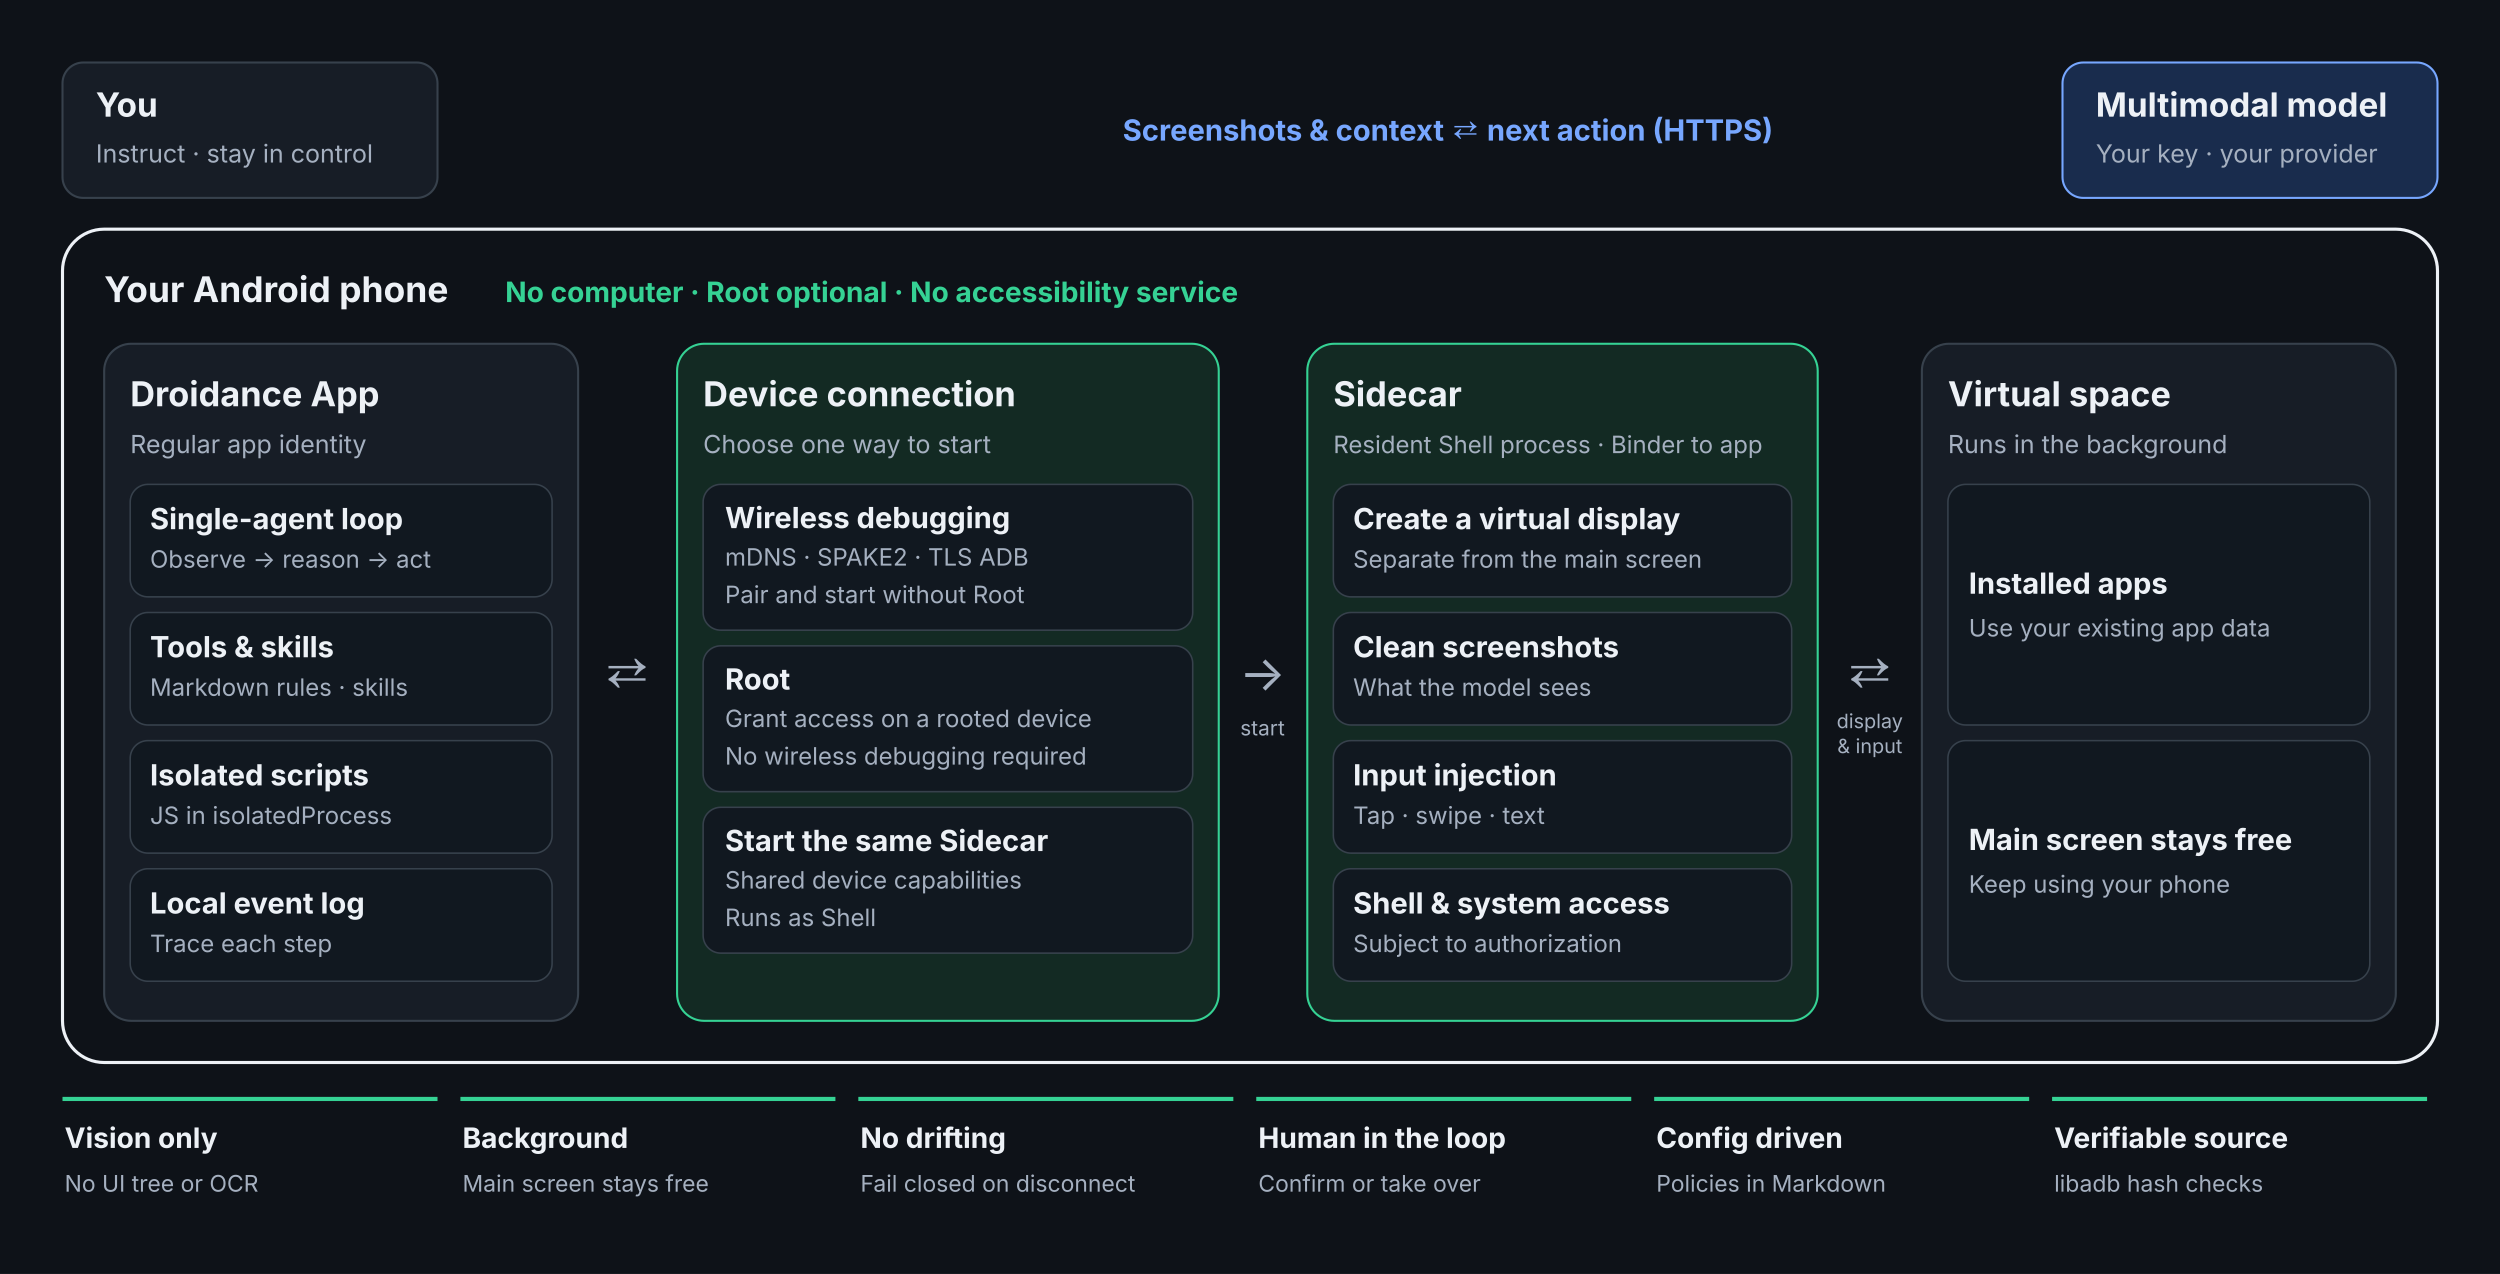
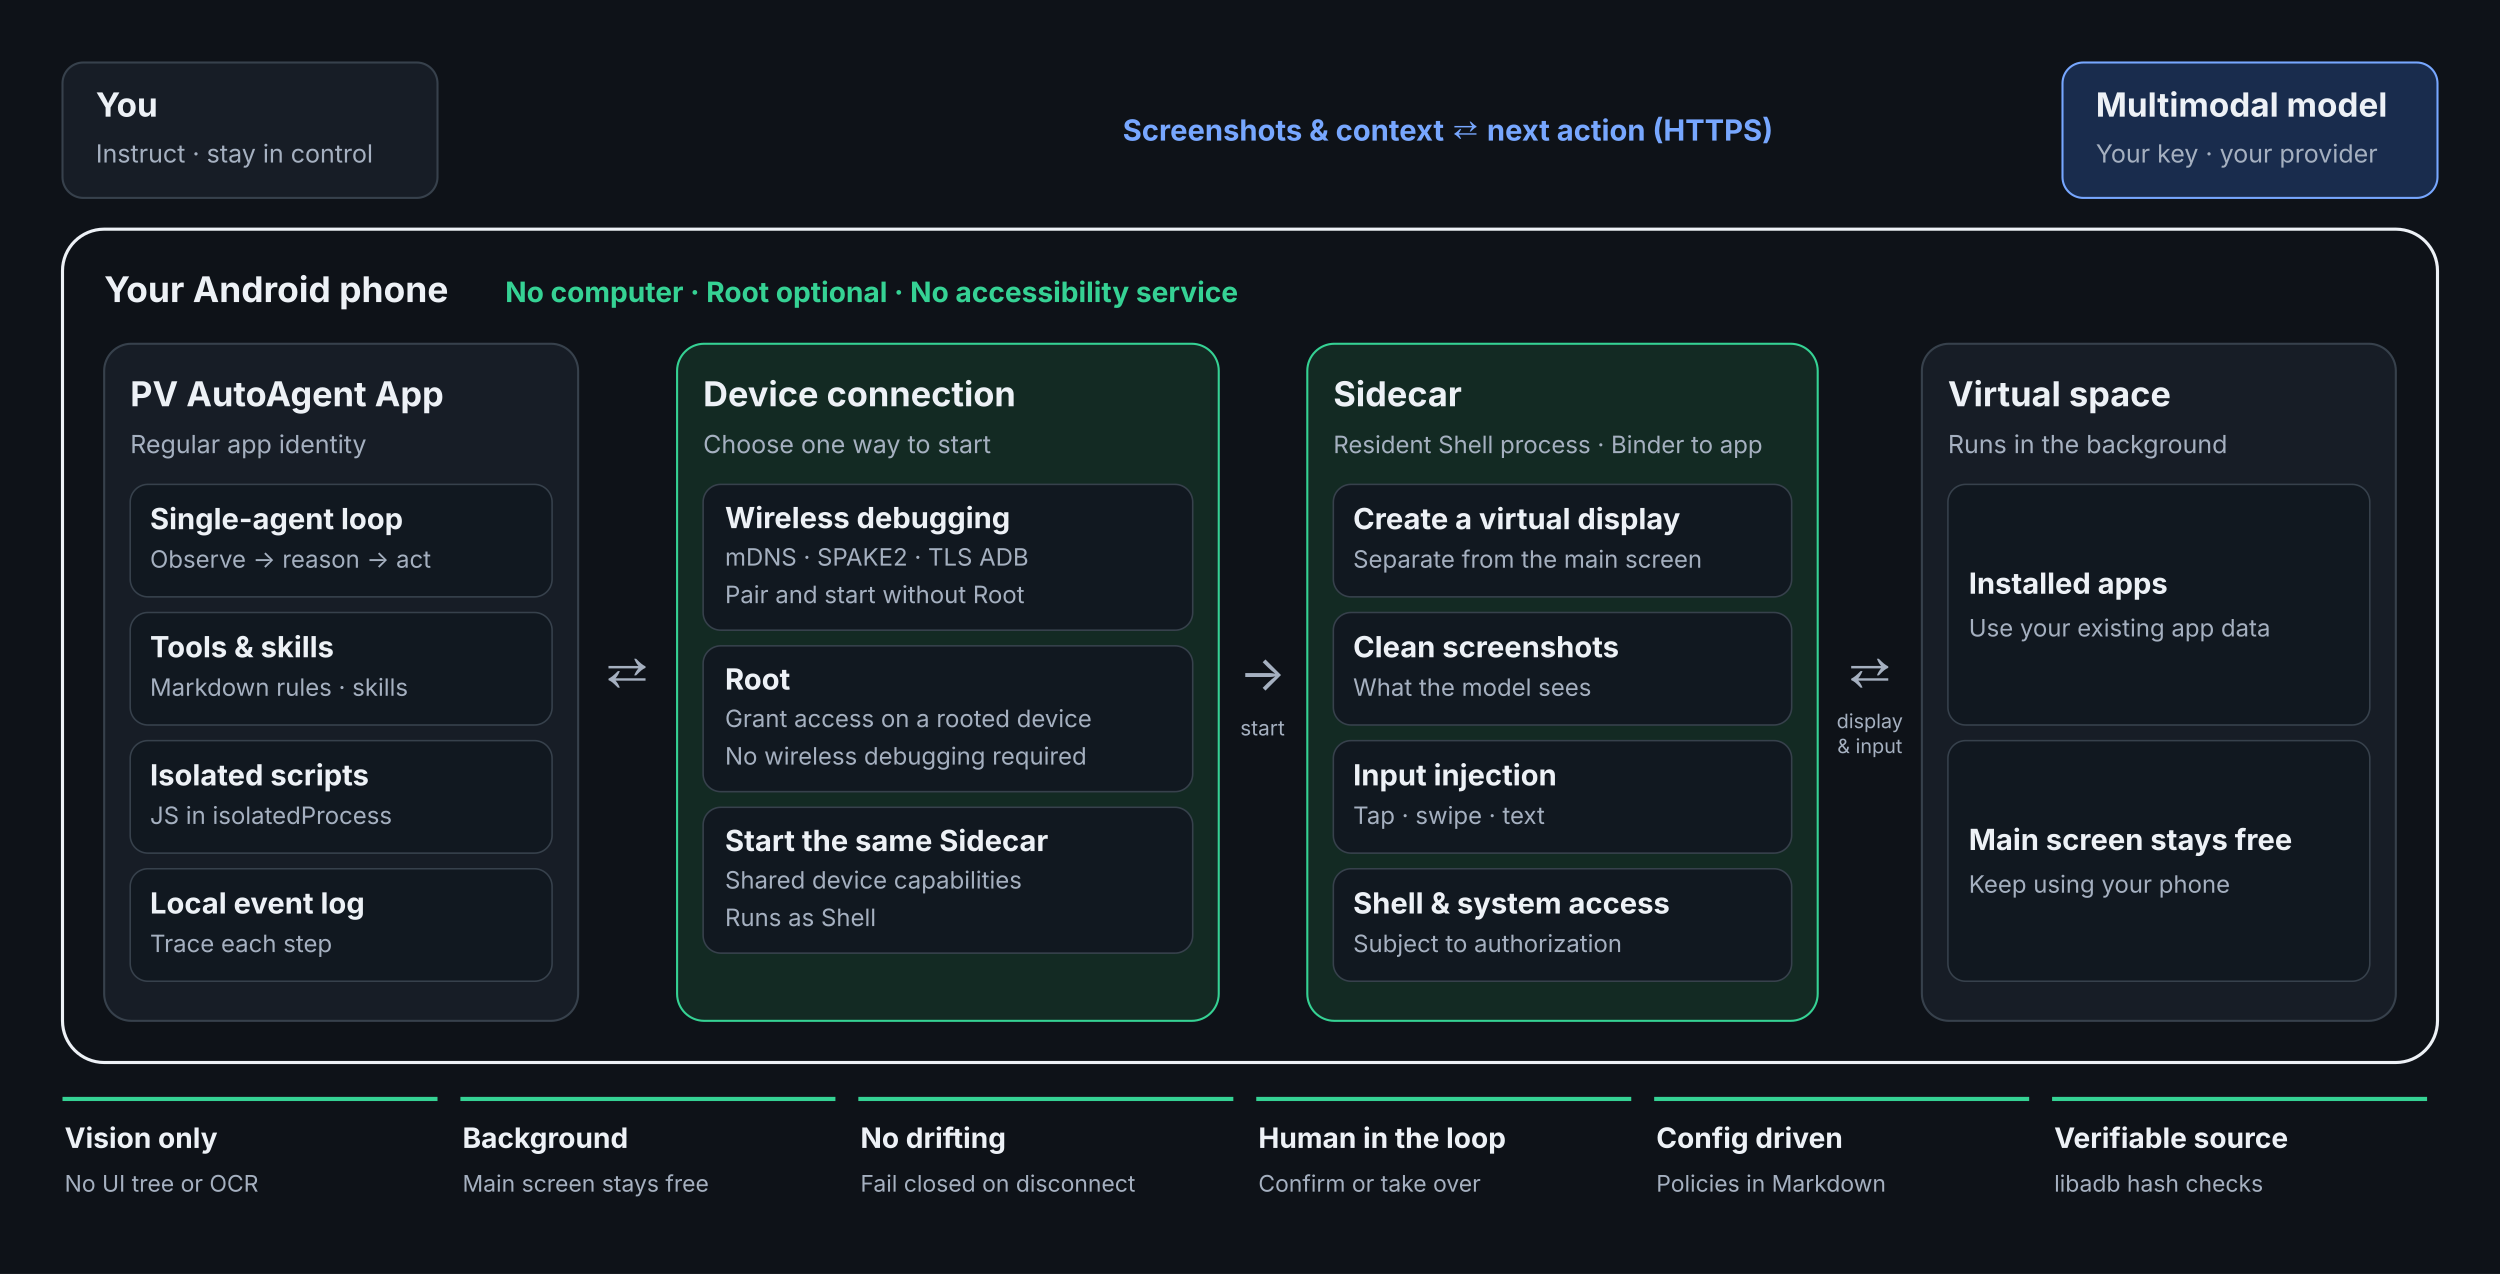
- <svg xmlns="http://www.w3.org/2000/svg" width="2400" height="1223" viewBox="0 0 2400 1223" role="img" aria-label="Droidance architecture: wireless debugging or Root starts a shared shell Sidecar for virtual-space control">
+ <svg xmlns="http://www.w3.org/2000/svg" width="2400" height="1223" viewBox="0 0 2400 1223" role="img" aria-label="PV AutoAgent architecture: wireless debugging or Root starts a shared shell Sidecar for virtual-space control">
  <rect width="2400" height="1223" fill="#0e1218" />
  <style>text{font-family: -apple-system, BlinkMacSystemFont, "Helvetica Neue", "PingFang SC", "Microsoft YaHei", sans-serif;}</style>
  <rect x="60" y="60" width="360" height="130" rx="20" fill="#171d26" stroke="#37414c" stroke-width="2" />
  <text x="92" y="112" font-size="32" font-weight="700" fill="#edf1f6" text-anchor="start">You</text>
  <text x="92" y="156" font-size="24" font-weight="400" fill="#a5b0c0" text-anchor="start">Instruct · stay in control</text>
  <rect x="1980" y="60" width="360" height="130" rx="20" fill="#192c4d" stroke="#77a7ff" stroke-width="2" />
  <text x="2012" y="112" font-size="32" font-weight="700" fill="#edf1f6" text-anchor="start">Multimodal model</text>
  <text x="2012" y="156" font-size="24" font-weight="400" fill="#a5b0c0" text-anchor="start">Your key · your provider</text>
  <text x="1390" y="135" font-size="28" font-weight="650" fill="#77a7ff" text-anchor="middle">Screenshots &amp; context  ⇄  next action (HTTPS)</text>
  <rect x="60" y="220" width="2280" height="800" rx="40" fill="#0e1218" stroke="#edf1f6" stroke-width="3" />
  <text x="100" y="290" font-size="34" font-weight="700" fill="#edf1f6" text-anchor="start">Your Android phone</text>
  <text x="485" y="290" font-size="27" font-weight="650" fill="#35d294" text-anchor="start">No computer · Root optional · No accessibility service</text>
  <rect x="100" y="330" width="455" height="650" rx="26" fill="#171d26" stroke="#37414c" stroke-width="2" />
-   <text x="125" y="390" font-size="33" font-weight="700" fill="#edf1f6" text-anchor="start">Droidance App</text>
+   <text x="125" y="390" font-size="33" font-weight="700" fill="#edf1f6" text-anchor="start">PV AutoAgent App</text>
  <text x="125" y="435" font-size="24" font-weight="400" fill="#a5b0c0" text-anchor="start">Regular app identity</text>
  <rect x="125" y="465" width="405" height="108" rx="17" fill="#111820" stroke="#37414c" stroke-width="1.5" />
  <text x="144" y="508" font-size="28" font-weight="650" fill="#edf1f6" text-anchor="start">Single-agent loop</text>
  <text x="144" y="545" font-size="23" font-weight="400" fill="#a5b0c0" text-anchor="start">Observe → reason → act</text>
  <rect x="125" y="588" width="405" height="108" rx="17" fill="#111820" stroke="#37414c" stroke-width="1.5" />
  <text x="144" y="631" font-size="28" font-weight="650" fill="#edf1f6" text-anchor="start">Tools &amp; skills</text>
  <text x="144" y="668" font-size="23" font-weight="400" fill="#a5b0c0" text-anchor="start">Markdown rules · skills</text>
  <rect x="125" y="711" width="405" height="108" rx="17" fill="#111820" stroke="#37414c" stroke-width="1.5" />
  <text x="144" y="754" font-size="28" font-weight="650" fill="#edf1f6" text-anchor="start">Isolated scripts</text>
  <text x="144" y="791" font-size="23" font-weight="400" fill="#a5b0c0" text-anchor="start">JS in isolatedProcess</text>
  <rect x="125" y="834" width="405" height="108" rx="17" fill="#111820" stroke="#37414c" stroke-width="1.5" />
  <text x="144" y="877" font-size="28" font-weight="650" fill="#edf1f6" text-anchor="start">Local event log</text>
  <text x="144" y="914" font-size="23" font-weight="400" fill="#a5b0c0" text-anchor="start">Trace each step</text>
  <rect x="650" y="330" width="520" height="650" rx="26" fill="#132a23" stroke="#35d294" stroke-width="2" />
  <text x="675" y="390" font-size="33" font-weight="700" fill="#edf1f6" text-anchor="start">Device connection</text>
  <text x="675" y="435" font-size="24" font-weight="400" fill="#a5b0c0" text-anchor="start">Choose one way to start</text>
  <rect x="675" y="465" width="470" height="140" rx="17" fill="#111820" stroke="#37414c" stroke-width="1.5" />
  <text x="696" y="507" font-size="28" font-weight="700" fill="#edf1f6" text-anchor="start">Wireless debugging</text>
  <text x="696" y="543" font-size="23" font-weight="400" fill="#a5b0c0" text-anchor="start">mDNS · SPAKE2 · TLS ADB</text>
  <text x="696" y="579" font-size="23" font-weight="400" fill="#a5b0c0" text-anchor="start">Pair and start without Root</text>
  <rect x="675" y="620" width="470" height="140" rx="17" fill="#111820" stroke="#37414c" stroke-width="1.5" />
  <text x="696" y="662" font-size="28" font-weight="700" fill="#edf1f6" text-anchor="start">Root</text>
  <text x="696" y="698" font-size="23" font-weight="400" fill="#a5b0c0" text-anchor="start">Grant access on a rooted device</text>
  <text x="696" y="734" font-size="23" font-weight="400" fill="#a5b0c0" text-anchor="start">No wireless debugging required</text>
  <rect x="675" y="775" width="470" height="140" rx="17" fill="#111820" stroke="#37414c" stroke-width="1.5" />
  <text x="696" y="817" font-size="28" font-weight="700" fill="#edf1f6" text-anchor="start">Start the same Sidecar</text>
  <text x="696" y="853" font-size="23" font-weight="400" fill="#a5b0c0" text-anchor="start">Shared device capabilities</text>
  <text x="696" y="889" font-size="23" font-weight="400" fill="#a5b0c0" text-anchor="start">Runs as Shell</text>
  <rect x="1255" y="330" width="490" height="650" rx="26" fill="#132a23" stroke="#35d294" stroke-width="2" />
  <text x="1280" y="390" font-size="33" font-weight="700" fill="#edf1f6" text-anchor="start">Sidecar</text>
  <text x="1280" y="435" font-size="23" font-weight="400" fill="#a5b0c0" text-anchor="start">Resident Shell process · Binder to app</text>
  <rect x="1280" y="465" width="440" height="108" rx="17" fill="#111820" stroke="#37414c" stroke-width="1.5" />
  <text x="1299" y="508" font-size="28" font-weight="650" fill="#edf1f6" text-anchor="start">Create a virtual display</text>
  <text x="1299" y="545" font-size="23" font-weight="400" fill="#a5b0c0" text-anchor="start">Separate from the main screen</text>
  <rect x="1280" y="588" width="440" height="108" rx="17" fill="#111820" stroke="#37414c" stroke-width="1.5" />
  <text x="1299" y="631" font-size="28" font-weight="650" fill="#edf1f6" text-anchor="start">Clean screenshots</text>
  <text x="1299" y="668" font-size="23" font-weight="400" fill="#a5b0c0" text-anchor="start">What the model sees</text>
  <rect x="1280" y="711" width="440" height="108" rx="17" fill="#111820" stroke="#37414c" stroke-width="1.5" />
  <text x="1299" y="754" font-size="28" font-weight="650" fill="#edf1f6" text-anchor="start">Input injection</text>
  <text x="1299" y="791" font-size="23" font-weight="400" fill="#a5b0c0" text-anchor="start">Tap · swipe · text</text>
  <rect x="1280" y="834" width="440" height="108" rx="17" fill="#111820" stroke="#37414c" stroke-width="1.5" />
  <text x="1299" y="877" font-size="28" font-weight="650" fill="#edf1f6" text-anchor="start">Shell &amp; system access</text>
  <text x="1299" y="914" font-size="23" font-weight="400" fill="#a5b0c0" text-anchor="start">Subject to authorization</text>
  <rect x="1845" y="330" width="455" height="650" rx="26" fill="#171d26" stroke="#37414c" stroke-width="2" />
  <text x="1870" y="390" font-size="33" font-weight="700" fill="#edf1f6" text-anchor="start">Virtual space</text>
  <text x="1870" y="435" font-size="24" font-weight="400" fill="#a5b0c0" text-anchor="start">Runs in the background</text>
  <rect x="1870" y="465" width="405" height="231" rx="17" fill="#111820" stroke="#37414c" stroke-width="1.5" />
  <text x="1890" y="570" font-size="28" font-weight="650" fill="#edf1f6" text-anchor="start">Installed apps</text>
  <text x="1890" y="611" font-size="23" font-weight="400" fill="#a5b0c0" text-anchor="start">Use your existing app data</text>
  <rect x="1870" y="711" width="405" height="231" rx="17" fill="#111820" stroke="#37414c" stroke-width="1.5" />
  <text x="1890" y="816" font-size="28" font-weight="650" fill="#edf1f6" text-anchor="start">Main screen stays free</text>
  <text x="1890" y="857" font-size="23" font-weight="400" fill="#a5b0c0" text-anchor="start">Keep using your phone</text>
  <text x="602" y="663" font-size="47" font-weight="400" fill="#a5b0c0" text-anchor="middle">⇄</text>
  <text x="1212" y="663" font-size="47" font-weight="400" fill="#a5b0c0" text-anchor="middle">→</text>
  <text x="1212" y="706" font-size="20" font-weight="400" fill="#a5b0c0" text-anchor="middle">start</text>
  <text x="1795" y="663" font-size="47" font-weight="400" fill="#a5b0c0" text-anchor="middle">⇄</text>
  <text x="1795" y="699" font-size="19" font-weight="400" fill="#a5b0c0" text-anchor="middle">display</text>
  <text x="1795" y="723" font-size="19" font-weight="400" fill="#a5b0c0" text-anchor="middle">&amp; input</text>
  <line x1="60" y1="1055" x2="420" y2="1055" stroke="#35d294" stroke-width="4" />
  <text x="62" y="1102" font-size="27" font-weight="700" fill="#edf1f6" text-anchor="start">Vision only</text>
  <text x="62" y="1144" font-size="22" font-weight="400" fill="#a5b0c0" text-anchor="start">No UI tree or OCR</text>
  <line x1="442" y1="1055" x2="802" y2="1055" stroke="#35d294" stroke-width="4" />
  <text x="444" y="1102" font-size="27" font-weight="700" fill="#edf1f6" text-anchor="start">Background</text>
  <text x="444" y="1144" font-size="22" font-weight="400" fill="#a5b0c0" text-anchor="start">Main screen stays free</text>
  <line x1="824" y1="1055" x2="1184" y2="1055" stroke="#35d294" stroke-width="4" />
  <text x="826" y="1102" font-size="27" font-weight="700" fill="#edf1f6" text-anchor="start">No drifting</text>
  <text x="826" y="1144" font-size="22" font-weight="400" fill="#a5b0c0" text-anchor="start">Fail closed on disconnect</text>
  <line x1="1206" y1="1055" x2="1566" y2="1055" stroke="#35d294" stroke-width="4" />
  <text x="1208" y="1102" font-size="27" font-weight="700" fill="#edf1f6" text-anchor="start">Human in the loop</text>
  <text x="1208" y="1144" font-size="22" font-weight="400" fill="#a5b0c0" text-anchor="start">Confirm or take over</text>
  <line x1="1588" y1="1055" x2="1948" y2="1055" stroke="#35d294" stroke-width="4" />
  <text x="1590" y="1102" font-size="27" font-weight="700" fill="#edf1f6" text-anchor="start">Config driven</text>
  <text x="1590" y="1144" font-size="22" font-weight="400" fill="#a5b0c0" text-anchor="start">Policies in Markdown</text>
  <line x1="1970" y1="1055" x2="2330" y2="1055" stroke="#35d294" stroke-width="4" />
  <text x="1972" y="1102" font-size="27" font-weight="700" fill="#edf1f6" text-anchor="start">Verifiable source</text>
  <text x="1972" y="1144" font-size="22" font-weight="400" fill="#a5b0c0" text-anchor="start">libadb hash checks</text>
</svg>
